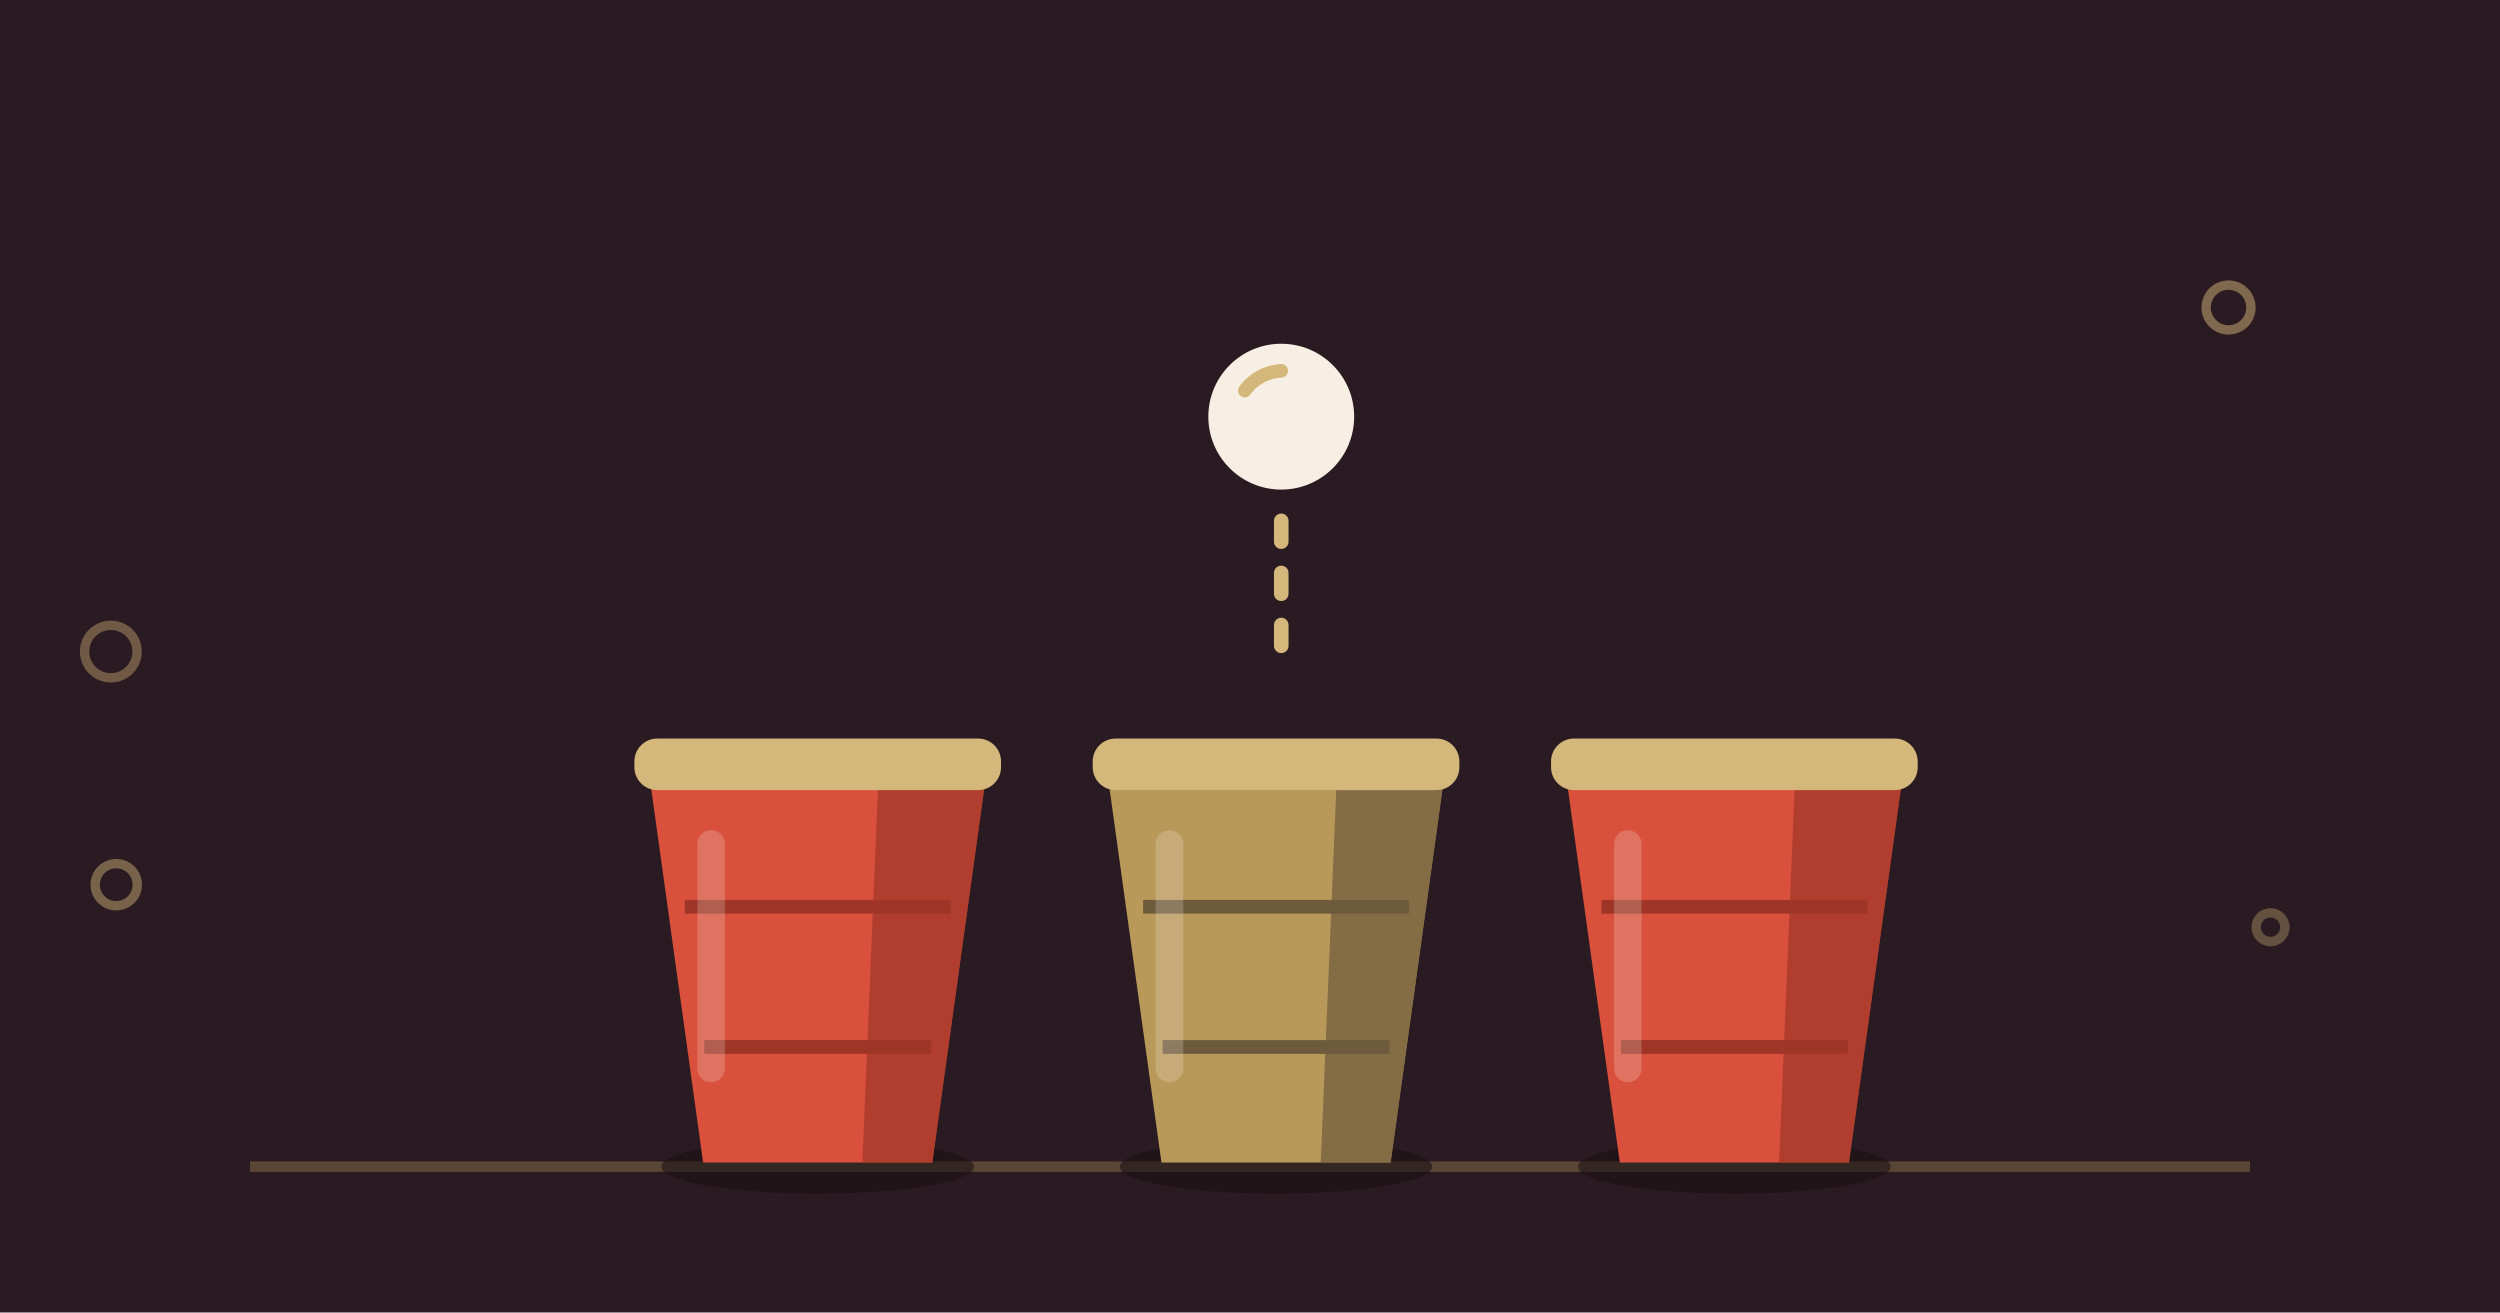
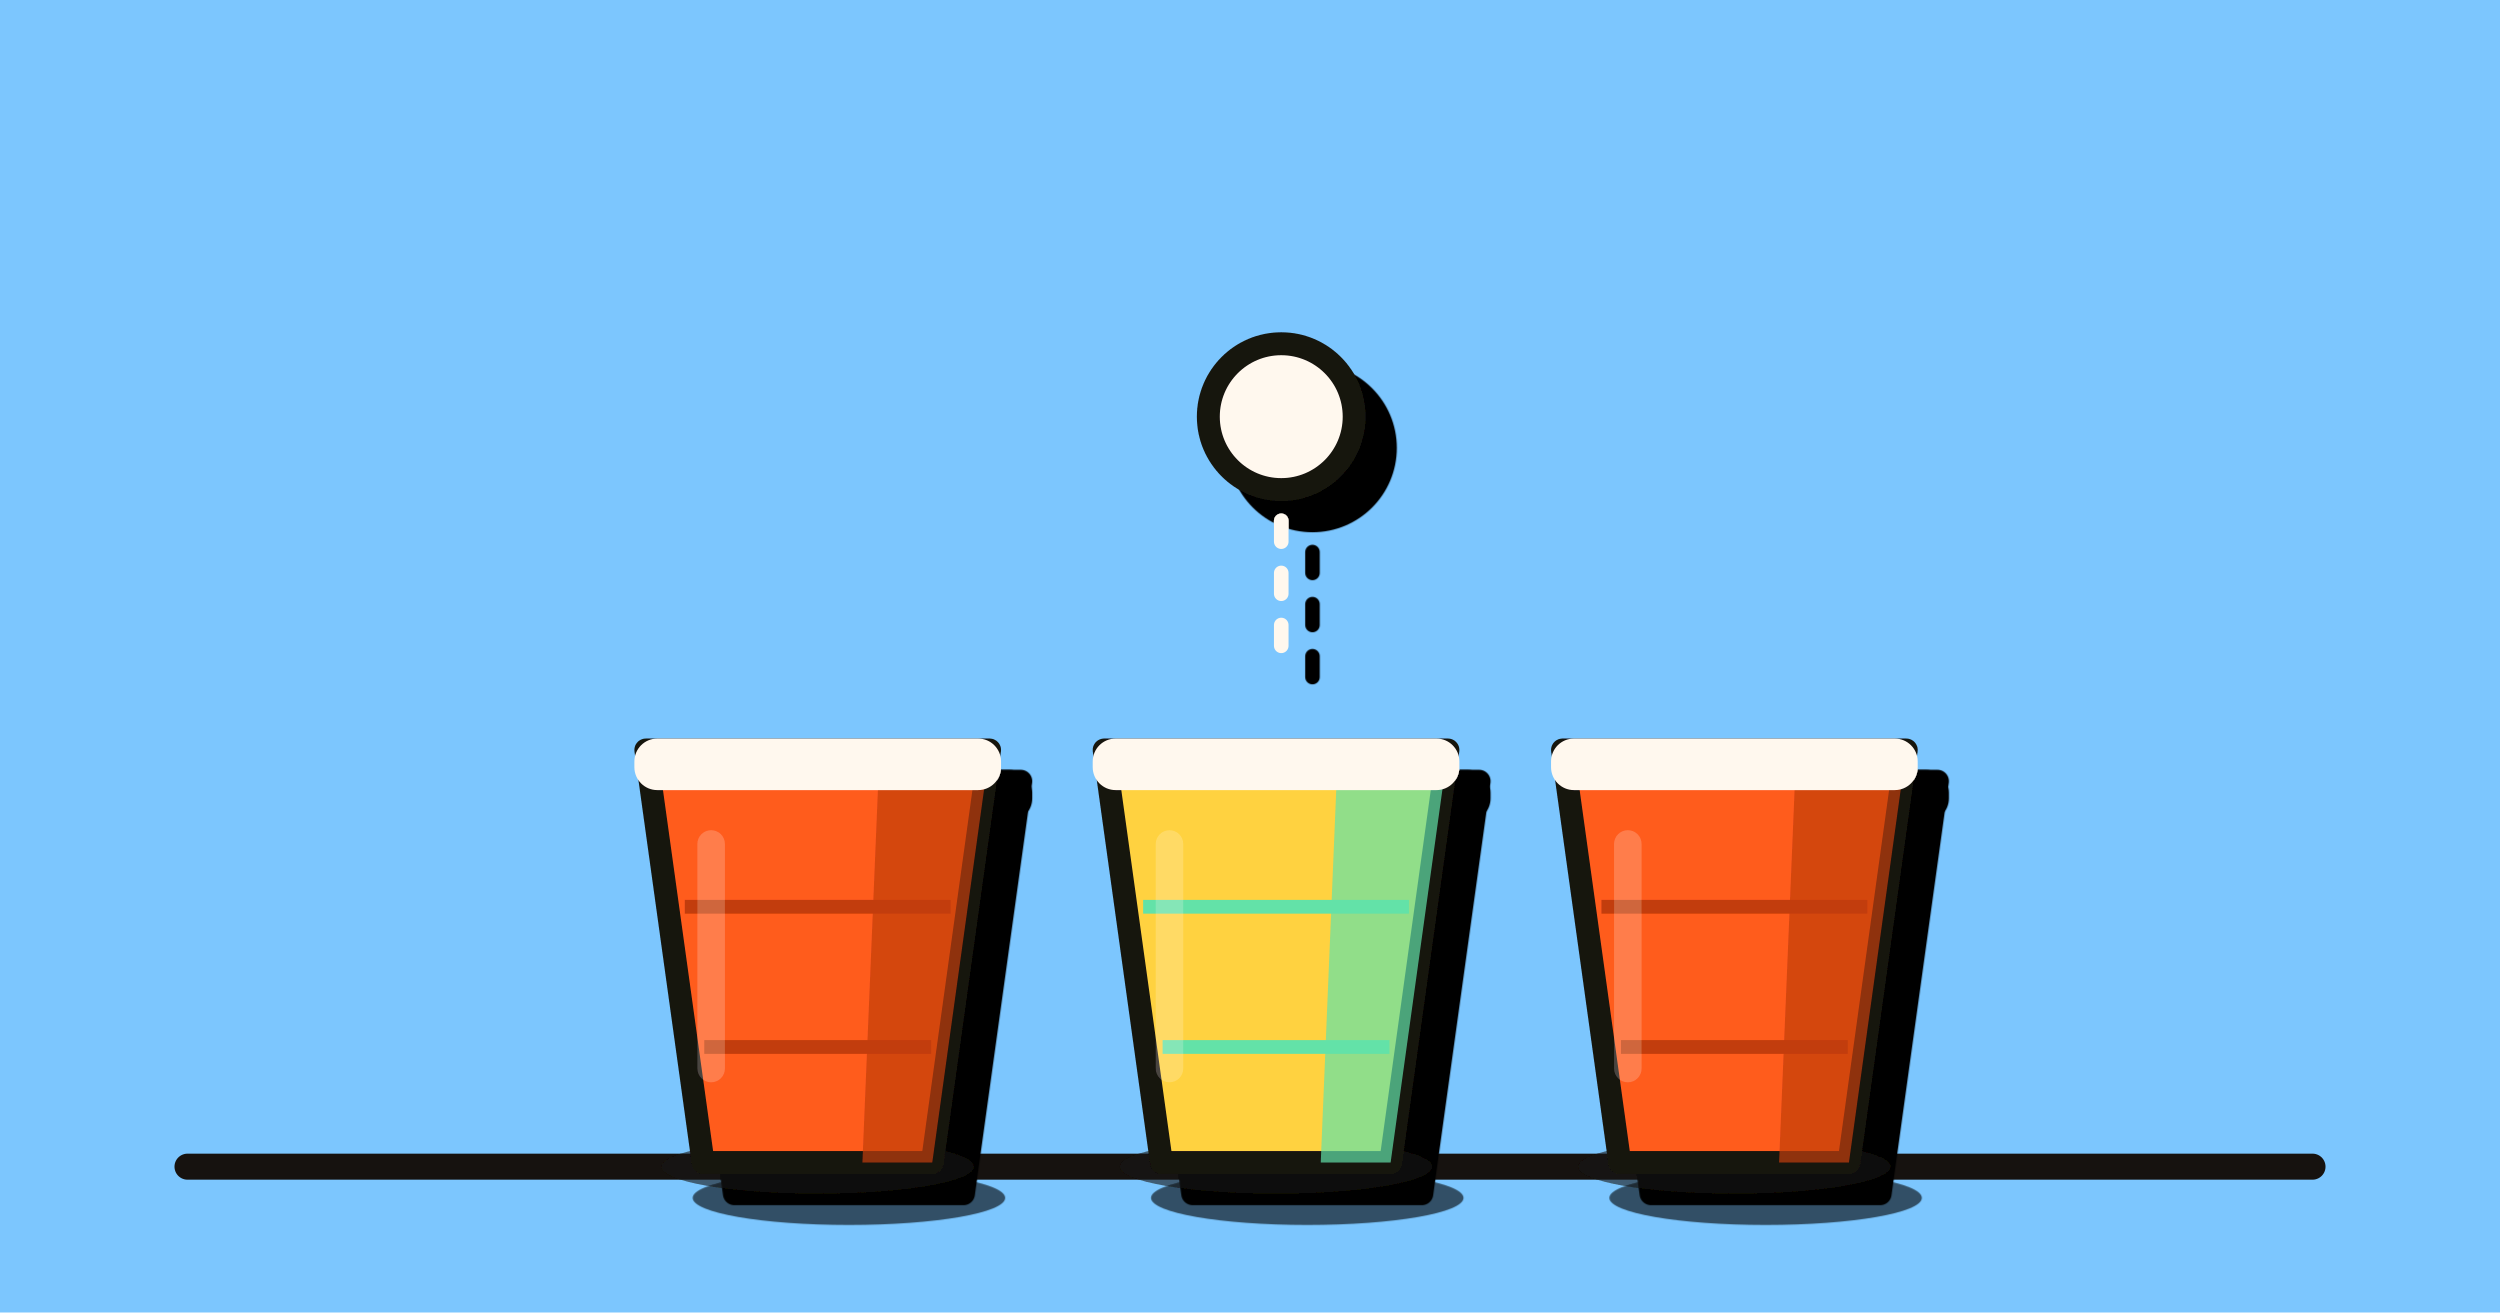
<svg xmlns="http://www.w3.org/2000/svg" viewBox="0 0 240 126" width="240" height="126">
-   <rect width="240" height="126" fill="#2A1A22" />
-   <circle cx="10.64" cy="62.55" r="2.52" fill="none" stroke="#D4B77A" stroke-opacity="0.41" stroke-width=".9" />
-   <circle cx="11.16" cy="84.93" r="2.02" fill="none" stroke="#D4B77A" stroke-opacity="0.46" stroke-width=".9" />
-   <circle cx="217.97" cy="89.01" r="1.38" fill="none" stroke="#D4B77A" stroke-opacity="0.35" stroke-width=".9" />
-   <circle cx="213.94" cy="29.52" r="2.15" fill="none" stroke="#D4B77A" stroke-opacity="0.5" stroke-width=".9" />
-   <line x1="24" y1="112" x2="216" y2="112" stroke="#B8995A" stroke-opacity=".35" stroke-width="1" />
-   <ellipse cx="78.5" cy="112" rx="15" ry="2.6" fill="#1A1012" opacity=".6" />
-   <ellipse cx="122.5" cy="112" rx="15" ry="2.6" fill="#1A1012" opacity=".6" />
-   <ellipse cx="166.5" cy="112" rx="15" ry="2.6" fill="#1A1012" opacity=".6" />
-   <path d="M62 72 L95 72 L89.5 111.6 L67.5 111.6 Z" fill="#D9503C" />
-   <path d="M84.44 72 L95 72 L89.5 111.6 L82.79 111.6 Z" fill="#9E3526" opacity=".7" />
-   <line x1="65.74" y1="87.05" x2="91.26" y2="87.05" stroke="#9E3526" stroke-width="1.32" />
-   <line x1="67.61" y1="100.51" x2="89.39" y2="100.51" stroke="#9E3526" stroke-width="1.32" />
-   <rect x="66.95" y="79.7" width="2.64" height="24.2" rx="1.32" fill="#F7EFE3" opacity=".22" />
-   <rect x="60.9" y="70.9" width="35.2" height="4.95" rx="2.2" fill="#D4B77A" />
-   <path d="M106 72 L139 72 L133.5 111.6 L111.5 111.6 Z" fill="#B8995A" />
-   <path d="M128.44 72 L139 72 L133.5 111.6 L126.79 111.6 Z" fill="#6E5A3C" opacity=".7" />
-   <line x1="109.74" y1="87.05" x2="135.26" y2="87.05" stroke="#6E5A3C" stroke-width="1.32" />
-   <line x1="111.61" y1="100.51" x2="133.39" y2="100.51" stroke="#6E5A3C" stroke-width="1.32" />
-   <rect x="110.95" y="79.7" width="2.64" height="24.2" rx="1.32" fill="#F7EFE3" opacity=".22" />
-   <rect x="104.9" y="70.9" width="35.2" height="4.95" rx="2.2" fill="#D4B77A" />
-   <path d="M150 72 L183 72 L177.5 111.6 L155.5 111.6 Z" fill="#D9503C" />
-   <path d="M172.44 72 L183 72 L177.5 111.6 L170.79 111.6 Z" fill="#9E3526" opacity=".7" />
-   <line x1="153.74" y1="87.05" x2="179.26" y2="87.05" stroke="#9E3526" stroke-width="1.32" />
-   <line x1="155.61" y1="100.51" x2="177.39" y2="100.51" stroke="#9E3526" stroke-width="1.32" />
-   <rect x="154.95" y="79.7" width="2.64" height="24.2" rx="1.32" fill="#F7EFE3" opacity=".22" />
-   <rect x="148.9" y="70.9" width="35.2" height="4.95" rx="2.2" fill="#D4B77A" />
-   <circle cx="123" cy="40" r="7" fill="#F7EFE3" />
-   <path d="M119.5 37.5 A4.6 4.6 0 0 1 123 35.6" fill="none" stroke="#D4B77A" stroke-width="1.3" stroke-linecap="round" />
-   <path d="M123 50 L123 62" stroke="#D4B77A" stroke-width="1.4" stroke-dasharray="2 3" stroke-linecap="round" />
+   <defs>
+     <filter id="h" x="-5%" y="-5%" width="115%" height="125%">
+       <feOffset in="SourceAlpha" dx="3" dy="3" result="s" />
+       <feMerge>
+         <feMergeNode in="s" />
+         <feMergeNode in="SourceGraphic" />
+       </feMerge>
+     </filter>
+   </defs>
+   <rect width="240" height="126" fill="#7CC6FE" />
+   <line x1="18" y1="112" x2="222" y2="112" stroke="#16120F" stroke-width="2.5" stroke-linecap="round" />
+   <g filter="url(#h)">
+     <ellipse cx="78.5" cy="112" rx="15" ry="2.6" fill="#16120F" opacity=".6" />
+     <ellipse cx="122.5" cy="112" rx="15" ry="2.6" fill="#16120F" opacity=".6" />
+     <ellipse cx="166.5" cy="112" rx="15" ry="2.6" fill="#16120F" opacity=".6" />
+     <path d="M62 72 L95 72 L89.5 111.6 L67.5 111.6 Z" fill="#FF5B1F" stroke="#16120F" stroke-width="2.2" stroke-linejoin="round" vector-effect="non-scaling-stroke" />
+     <path d="M84.44 72 L95 72 L89.5 111.6 L82.79 111.6 Z" fill="#C23D0A" opacity=".7" />
+     <line x1="65.74" y1="87.05" x2="91.26" y2="87.05" stroke="#C23D0A" stroke-width="1.32" />
+     <line x1="67.61" y1="100.51" x2="89.39" y2="100.51" stroke="#C23D0A" stroke-width="1.32" />
+     <rect x="66.95" y="79.7" width="2.64" height="24.2" rx="1.32" fill="#FFF8EE" opacity=".22" />
+     <rect x="60.9" y="70.9" width="35.2" height="4.95" rx="2.2" fill="#FFF8EE" />
+     <path d="M106 72 L139 72 L133.5 111.6 L111.5 111.6 Z" fill="#FFD23F" stroke="#16120F" stroke-width="2.2" stroke-linejoin="round" vector-effect="non-scaling-stroke" />
+     <path d="M128.44 72 L139 72 L133.5 111.6 L126.79 111.6 Z" fill="#63E2A8" opacity=".7" />
+     <line x1="109.74" y1="87.05" x2="135.26" y2="87.05" stroke="#63E2A8" stroke-width="1.32" />
+     <line x1="111.61" y1="100.51" x2="133.39" y2="100.51" stroke="#63E2A8" stroke-width="1.32" />
+     <rect x="110.95" y="79.7" width="2.64" height="24.2" rx="1.32" fill="#FFF8EE" opacity=".22" />
+     <rect x="104.9" y="70.9" width="35.2" height="4.95" rx="2.2" fill="#FFF8EE" />
+     <path d="M150 72 L183 72 L177.5 111.6 L155.5 111.6 Z" fill="#FF5B1F" stroke="#16120F" stroke-width="2.2" stroke-linejoin="round" vector-effect="non-scaling-stroke" />
+     <path d="M172.44 72 L183 72 L177.5 111.6 L170.79 111.6 Z" fill="#C23D0A" opacity=".7" />
+     <line x1="153.74" y1="87.05" x2="179.26" y2="87.05" stroke="#C23D0A" stroke-width="1.32" />
+     <line x1="155.61" y1="100.51" x2="177.39" y2="100.51" stroke="#C23D0A" stroke-width="1.32" />
+     <rect x="154.95" y="79.7" width="2.64" height="24.2" rx="1.32" fill="#FFF8EE" opacity=".22" />
+     <rect x="148.9" y="70.9" width="35.2" height="4.95" rx="2.2" fill="#FFF8EE" />
+     <circle cx="123" cy="40" r="7" fill="#FFF8EE" stroke="#16120F" stroke-width="2.2" stroke-linejoin="round" vector-effect="non-scaling-stroke" />
+     <path d="M119.5 37.5 A4.6 4.6 0 0 1 123 35.6" fill="none" stroke="#FFF8EE" stroke-width="1.3" stroke-linecap="round" />
+     <path d="M123 50 L123 62" stroke="#FFF8EE" stroke-width="1.4" stroke-dasharray="2 3" stroke-linecap="round" />
+   </g>
</svg>
